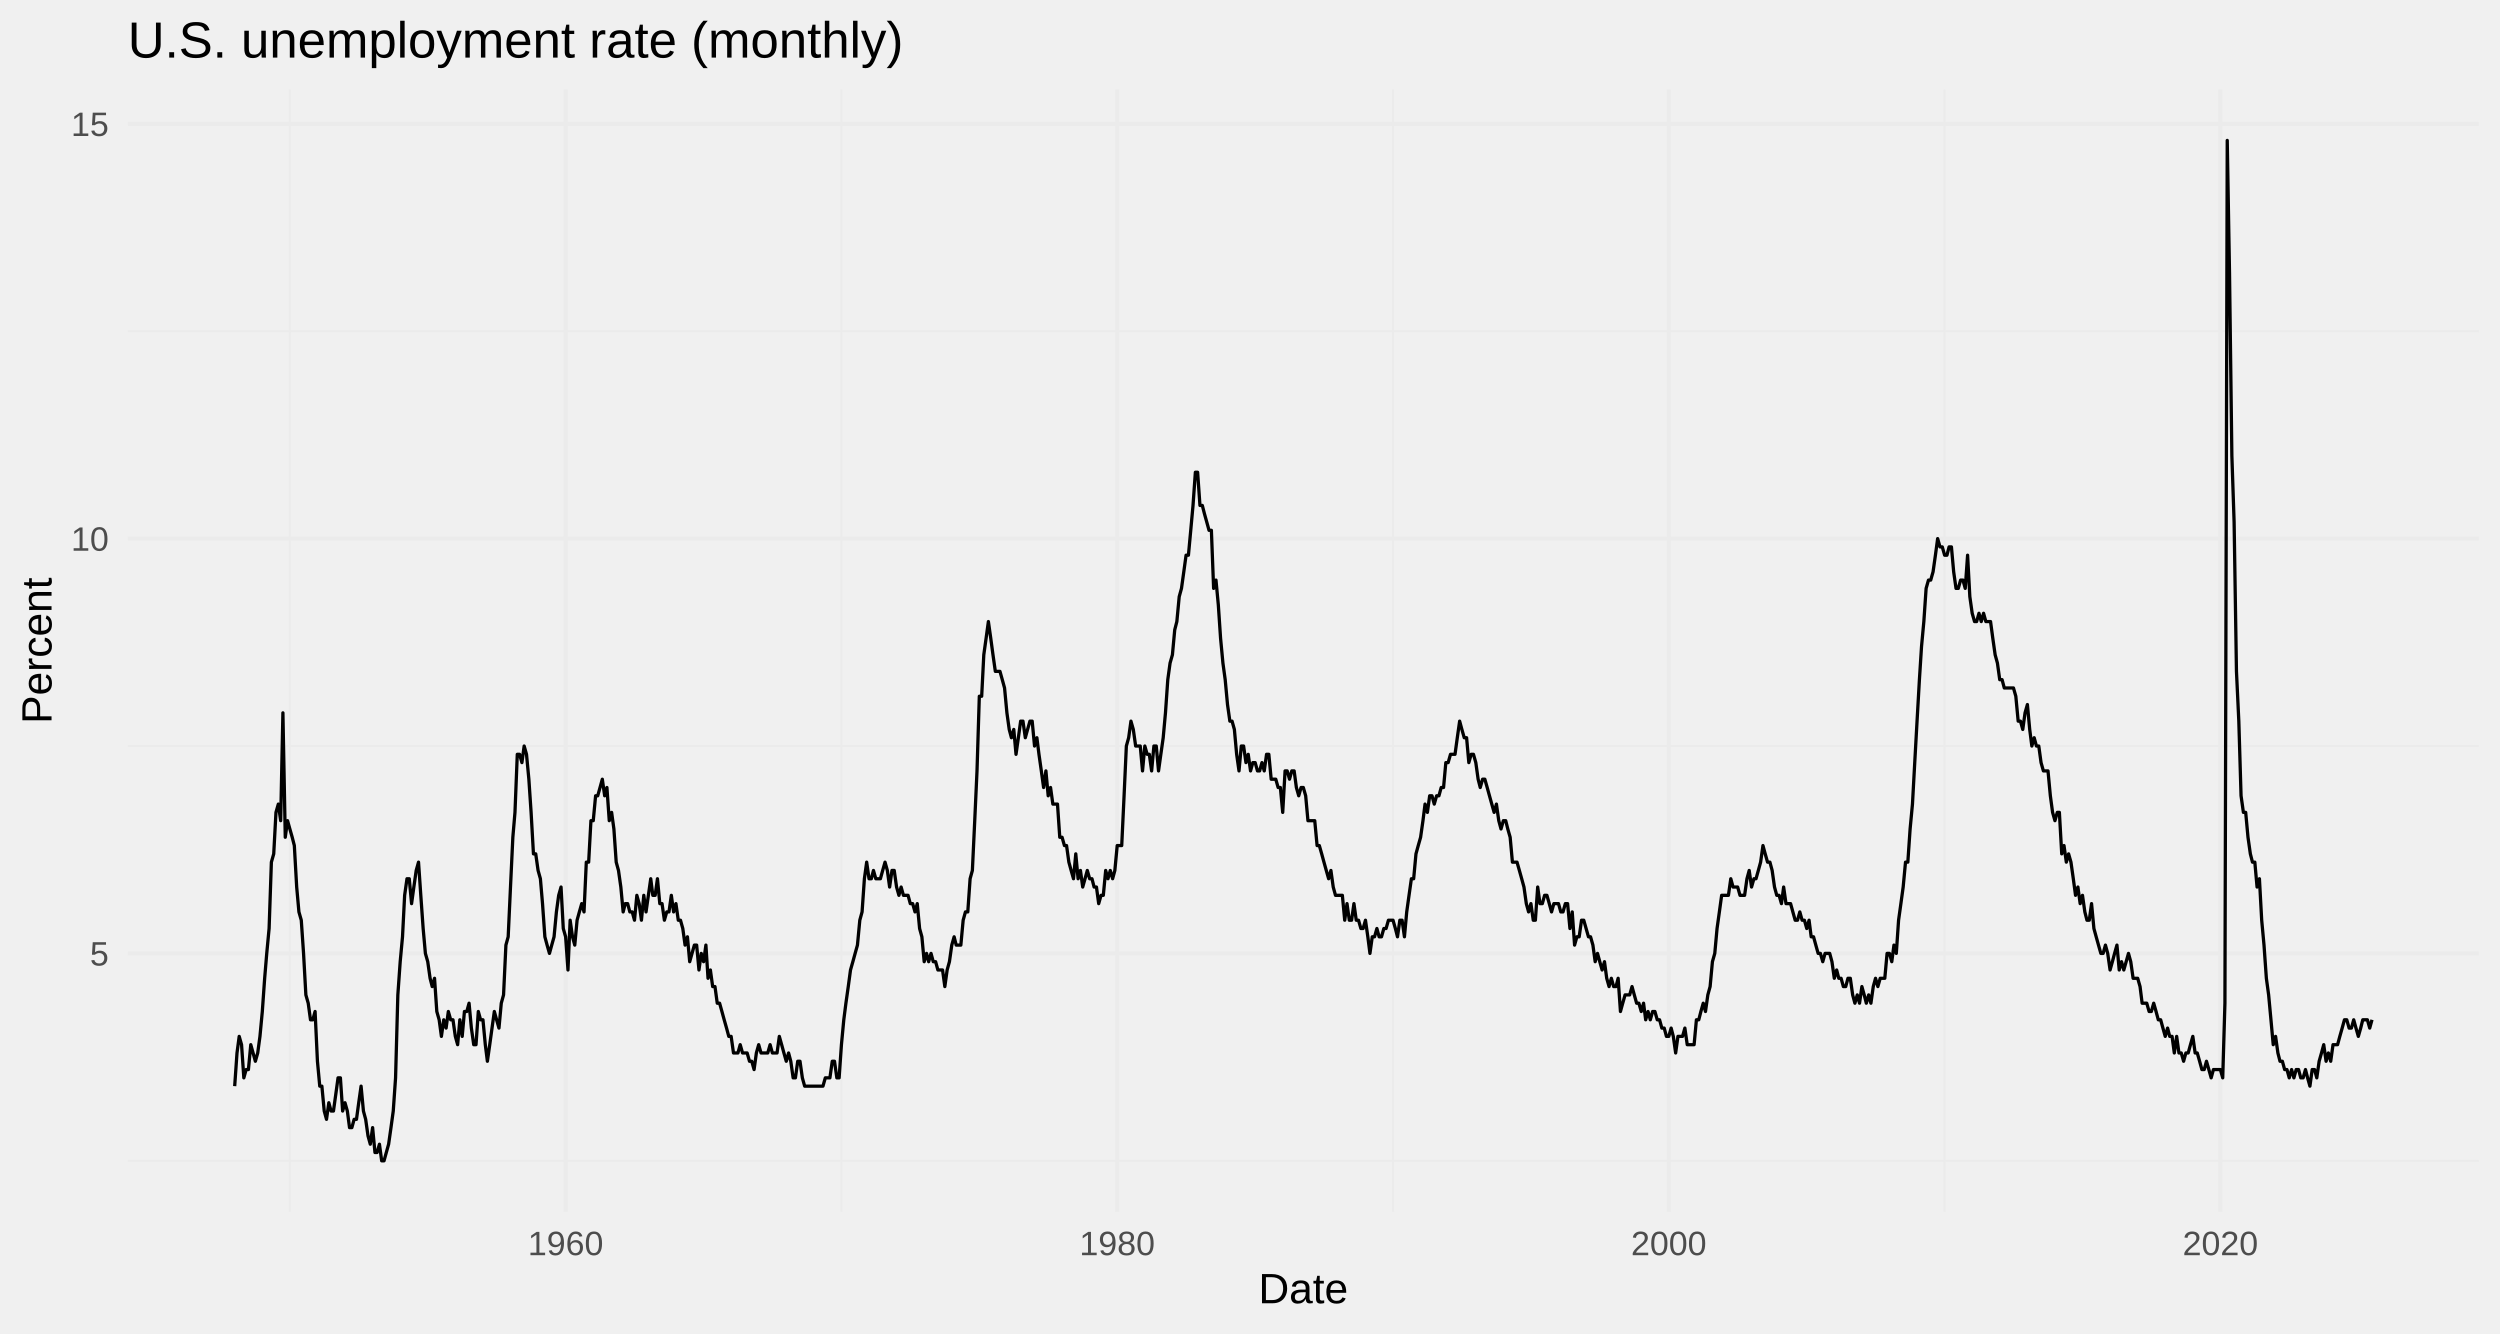
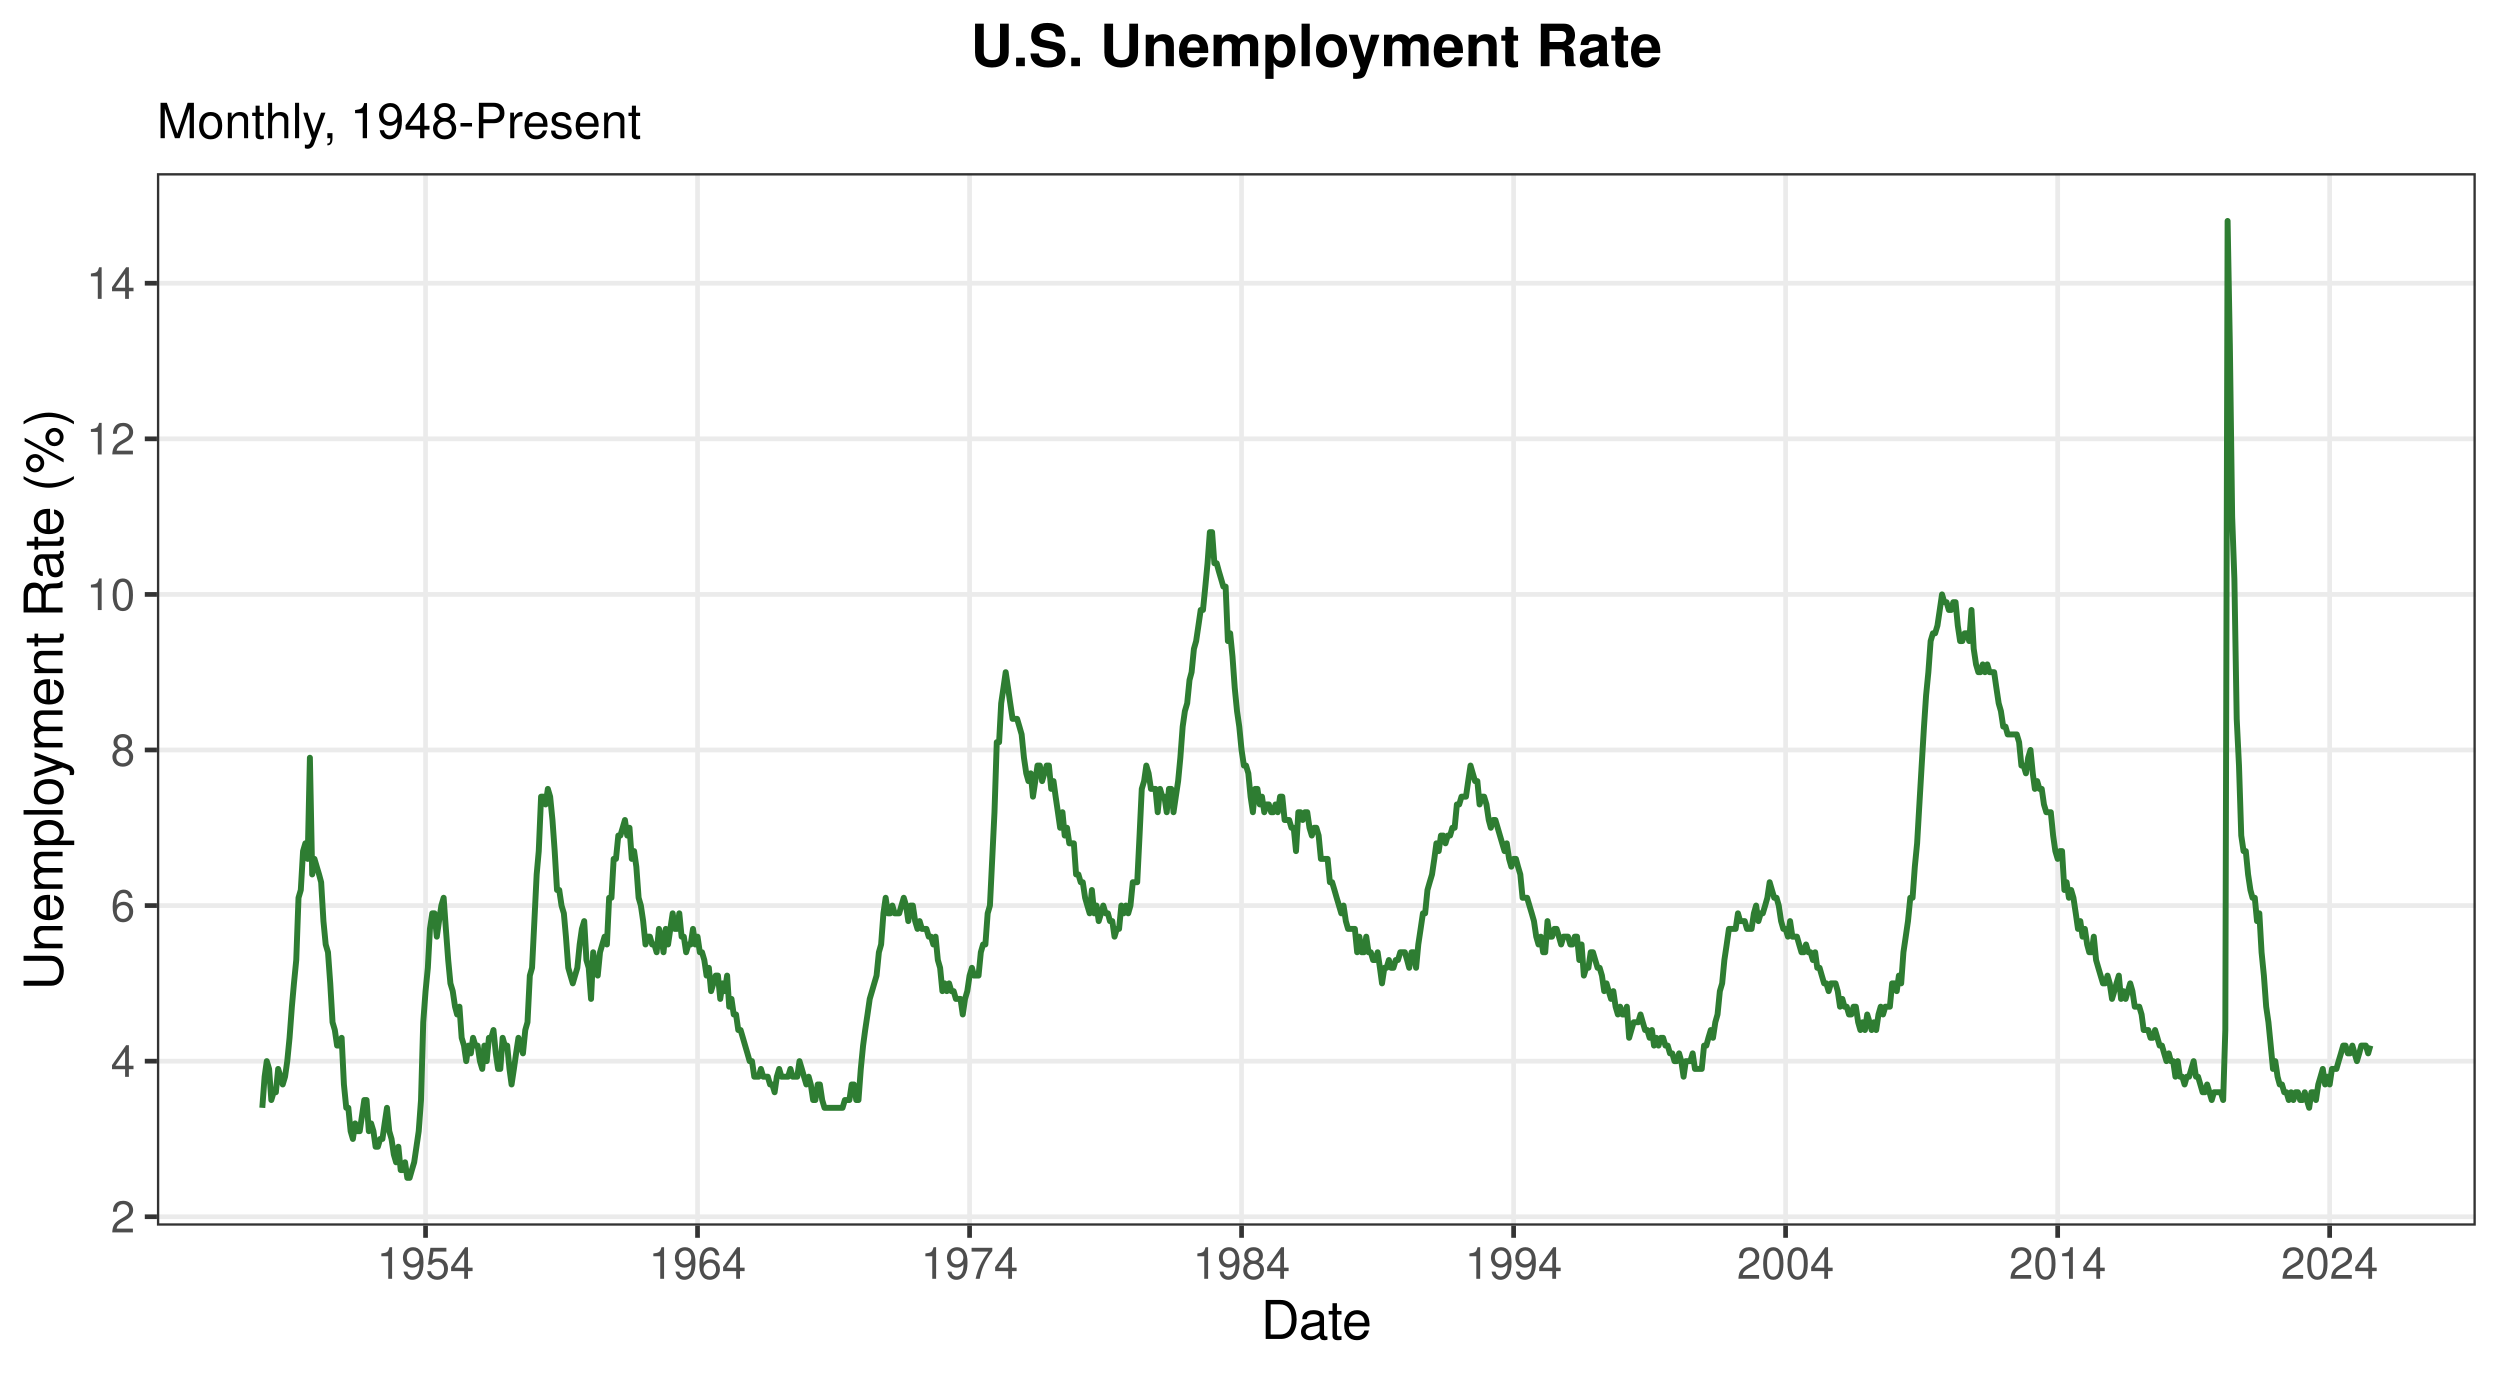
- <svg xmlns="http://www.w3.org/2000/svg" width="648.00pt" height="345.60pt" viewBox="0 0 648.00 345.60">
+ <svg xmlns="http://www.w3.org/2000/svg" width="720.00pt" height="396.00pt" viewBox="0 0 720.00 396.00">
  <g class="svglite">
    <defs>
      <style type="text/css">
    .svglite line, .svglite polyline, .svglite polygon, .svglite path, .svglite rect, .svglite circle {
      fill: none;
      stroke: #000000;
      stroke-linecap: round;
      stroke-linejoin: round;
      stroke-miterlimit: 10.00;
    }
    .svglite text {
      white-space: pre;
    }
    .svglite g.glyphgroup path {
      fill: inherit;
      stroke: none;
    }
  </style>
    </defs>
-     <rect width="100%" height="100%" style="stroke: none; fill: none;" />
+     <rect width="100%" height="100%" style="stroke: none; fill: #FFFFFF;" />
    <defs>
-       <clipPath id="cpMC4wMHw2NDguMDB8MC4wMHwzNDUuNjA=">
-         <rect x="0.00" y="0.00" width="648.00" height="345.60" />
+       <clipPath id="cpMC4wMHw3MjAuMDB8MC4wMHwzOTYuMDA=">
+         <rect x="0.00" y="0.00" width="720.00" height="396.00" />
      </clipPath>
    </defs>
-     <g clip-path="url(#cpMC4wMHw2NDguMDB8MC4wMHwzNDUuNjA=)">
- </g>
+     <g clip-path="url(#cpMC4wMHw3MjAuMDB8MC4wMHwzOTYuMDA=)">
+       <rect x="0.00" y="0" width="720.00" height="396.00" style="stroke-width: 1.36; stroke: #FFFFFF; fill: #FFFFFF;" />
+     </g>
    <defs>
-       <clipPath id="cpMzMuMTN8NjQyLjUyfDIzLjE4fDMxNC4xMA==">
-         <rect x="33.13" y="23.18" width="609.39" height="290.93" />
+       <clipPath id="cpNDUuMTl8NzEzLjAzfDQ5Ljg3fDM1My4wMA==">
+         <rect x="45.19" y="49.87" width="667.84" height="303.13" />
      </clipPath>
    </defs>
-     <g clip-path="url(#cpMzMuMTN8NjQyLjUyfDIzLjE4fDMxNC4xMA==)">
-       <polyline points="33.13,300.88 642.52,300.88 " style="stroke-width: 0.53; stroke: #EBEBEB; stroke-linecap: butt;" />
-       <polyline points="33.13,193.37 642.52,193.37 " style="stroke-width: 0.53; stroke: #EBEBEB; stroke-linecap: butt;" />
-       <polyline points="33.13,85.86 642.52,85.86 " style="stroke-width: 0.53; stroke: #EBEBEB; stroke-linecap: butt;" />
-       <polyline points="75.12,314.10 75.12,23.18 " style="stroke-width: 0.53; stroke: #EBEBEB; stroke-linecap: butt;" />
-       <polyline points="218.09,314.10 218.09,23.18 " style="stroke-width: 0.53; stroke: #EBEBEB; stroke-linecap: butt;" />
-       <polyline points="361.07,314.10 361.07,23.18 " style="stroke-width: 0.53; stroke: #EBEBEB; stroke-linecap: butt;" />
-       <polyline points="504.04,314.10 504.04,23.18 " style="stroke-width: 0.53; stroke: #EBEBEB; stroke-linecap: butt;" />
-       <polyline points="33.13,247.12 642.52,247.12 " style="stroke-width: 1.07; stroke: #EBEBEB; stroke-linecap: butt;" />
-       <polyline points="33.13,139.61 642.52,139.61 " style="stroke-width: 1.07; stroke: #EBEBEB; stroke-linecap: butt;" />
-       <polyline points="33.13,32.10 642.52,32.10 " style="stroke-width: 1.07; stroke: #EBEBEB; stroke-linecap: butt;" />
-       <polyline points="146.61,314.10 146.61,23.18 " style="stroke-width: 1.07; stroke: #EBEBEB; stroke-linecap: butt;" />
-       <polyline points="289.58,314.10 289.58,23.18 " style="stroke-width: 1.07; stroke: #EBEBEB; stroke-linecap: butt;" />
-       <polyline points="432.55,314.10 432.55,23.18 " style="stroke-width: 1.07; stroke: #EBEBEB; stroke-linecap: butt;" />
-       <polyline points="575.52,314.10 575.52,23.18 " style="stroke-width: 1.07; stroke: #EBEBEB; stroke-linecap: butt;" />
-       <polyline points="60.83,281.53 61.43,272.93 62.00,268.63 62.61,270.78 63.20,279.38 63.80,277.23 64.39,277.23 65.00,270.78 65.60,272.93 66.19,275.08 66.80,272.93 67.38,268.63 67.99,262.18 68.60,253.57 69.14,247.12 69.75,240.67 70.34,223.47 70.95,221.32 71.53,210.57 72.14,208.42 72.75,212.72 73.33,184.77 73.94,217.02 74.53,212.72 75.13,214.87 75.74,217.02 76.29,219.17 76.90,229.92 77.48,236.37 78.09,238.52 78.68,247.12 79.28,257.88 79.89,260.03 80.48,264.33 81.08,264.33 81.67,262.18 82.28,275.08 82.88,281.53 83.43,281.53 84.04,287.98 84.63,290.13 85.23,285.83 85.82,287.98 86.43,287.98 87.03,283.68 87.62,279.38 88.23,279.38 88.81,287.98 89.42,285.83 90.03,287.98 90.60,292.28 91.20,292.28 91.79,290.13 92.40,290.13 92.98,285.83 93.59,281.53 94.20,287.98 94.78,290.13 95.39,294.43 95.98,296.58 96.58,292.28 97.19,298.73 97.74,298.73 98.35,296.58 98.93,300.88 99.54,300.88 100.13,298.73 100.73,296.58 101.34,292.28 101.93,287.98 102.53,279.38 103.12,257.88 103.73,249.27 104.33,242.82 104.88,232.07 105.49,227.77 106.08,227.77 106.68,234.22 107.27,229.92 107.88,225.62 108.48,223.47 109.07,232.07 109.68,240.67 110.26,247.12 110.87,249.27 111.48,253.57 112.03,255.72 112.63,253.57 113.22,262.18 113.83,264.33 114.41,268.63 115.02,264.33 115.63,266.48 116.21,262.18 116.82,264.33 117.41,264.33 118.02,268.63 118.62,270.78 119.19,264.33 119.80,268.63 120.38,262.18 120.99,262.18 121.58,260.03 122.18,266.48 122.79,270.78 123.38,270.78 123.98,262.18 124.57,264.33 125.18,264.33 125.79,270.78 126.33,275.08 126.94,270.78 127.53,266.48 128.13,262.18 128.72,264.33 129.33,266.48 129.93,260.03 130.52,257.88 131.13,244.97 131.72,242.82 132.32,229.92 132.93,217.02 133.48,210.57 134.08,195.52 134.67,195.52 135.28,197.67 135.86,193.37 136.47,195.52 137.08,201.97 137.66,210.57 138.27,221.32 138.86,221.32 139.47,225.62 140.07,227.77 140.62,234.22 141.23,242.82 141.81,244.97 142.42,247.12 143.01,244.97 143.61,242.82 144.22,236.37 144.81,232.07 145.42,229.92 146.00,240.67 146.61,242.82 147.22,251.42 147.78,238.52 148.39,242.82 148.98,244.97 149.58,238.52 150.17,236.37 150.78,234.22 151.38,236.37 151.97,223.47 152.58,223.47 153.17,212.72 153.77,212.72 154.38,206.27 154.93,206.27 155.53,204.12 156.12,201.97 156.73,206.27 157.31,204.12 157.92,212.72 158.53,210.57 159.12,214.87 159.72,223.47 160.31,225.62 160.92,229.92 161.52,236.37 162.07,234.22 162.68,234.22 163.26,236.37 163.87,236.37 164.46,238.52 165.07,232.07 165.67,234.22 166.26,238.52 166.87,232.07 167.45,236.37 168.06,232.07 168.67,227.77 169.21,232.07 169.82,232.07 170.41,227.77 171.02,234.22 171.60,234.22 172.21,238.52 172.82,236.37 173.40,236.37 174.01,232.07 174.60,236.37 175.20,234.22 175.81,238.52 176.38,238.52 176.98,240.67 177.57,244.97 178.18,242.82 178.77,249.27 179.37,247.12 179.98,244.97 180.57,244.97 181.17,251.42 181.76,247.12 182.37,249.27 182.97,244.97 183.52,253.57 184.13,251.42 184.72,255.72 185.32,255.72 185.91,260.03 186.52,260.03 187.12,262.18 187.71,264.33 188.32,266.48 188.90,268.63 189.51,268.63 190.12,272.93 190.66,272.93 191.27,272.93 191.86,270.78 192.47,272.93 193.05,272.93 193.66,272.93 194.27,275.08 194.85,275.08 195.46,277.23 196.05,272.93 196.65,270.78 197.26,272.93 197.81,272.93 198.42,272.93 199.00,272.93 199.61,270.78 200.20,272.93 200.80,272.93 201.41,272.93 202.00,268.63 202.60,270.78 203.19,272.93 203.80,275.08 204.40,272.93 204.97,275.08 205.58,279.38 206.17,279.38 206.77,275.08 207.36,275.08 207.97,279.38 208.57,281.53 209.16,281.53 209.77,281.53 210.35,281.53 210.96,281.53 211.57,281.53 212.12,281.53 212.72,281.53 213.31,281.53 213.92,279.38 214.50,279.38 215.11,279.38 215.72,275.08 216.30,275.08 216.91,279.38 217.50,279.38 218.10,270.78 218.71,264.33 219.26,260.03 219.87,255.72 220.45,251.42 221.06,249.27 221.65,247.12 222.25,244.97 222.86,238.52 223.45,236.37 224.05,227.77 224.64,223.47 225.25,227.77 225.85,227.77 226.40,225.62 227.01,227.77 227.60,227.77 228.20,227.77 228.79,225.62 229.40,223.47 230.00,225.62 230.59,229.92 231.20,225.62 231.78,225.62 232.39,229.92 233.00,232.07 233.57,229.92 234.17,232.07 234.76,232.07 235.37,232.07 235.95,234.22 236.56,234.22 237.17,236.37 237.75,234.22 238.36,240.67 238.95,242.82 239.55,249.27 240.16,247.12 240.71,249.27 241.32,247.12 241.90,249.27 242.51,249.27 243.10,251.42 243.70,251.42 244.31,251.42 244.90,255.72 245.50,251.42 246.09,249.27 246.70,244.97 247.31,242.82 247.85,244.97 248.46,244.97 249.05,244.97 249.65,238.52 250.24,236.37 250.85,236.37 251.45,227.77 252.04,225.62 252.65,212.72 253.24,199.82 253.84,180.47 254.45,180.47 255.00,169.72 255.60,165.42 256.19,161.11 256.80,165.42 257.38,169.72 257.99,174.02 258.60,174.02 259.19,174.02 259.79,176.17 260.38,178.32 260.99,184.77 261.59,189.07 262.16,191.22 262.77,189.07 263.35,195.52 263.96,191.22 264.55,186.92 265.15,186.92 265.76,191.22 266.35,189.07 266.96,186.92 267.54,186.92 268.15,193.37 268.76,191.22 269.30,195.52 269.91,199.82 270.50,204.12 271.10,199.82 271.69,206.27 272.30,204.12 272.90,208.42 273.49,208.42 274.10,208.42 274.69,217.02 275.29,217.02 275.90,219.17 276.45,219.17 277.05,223.47 277.64,225.62 278.25,227.77 278.84,221.32 279.44,227.77 280.05,225.62 280.64,229.92 281.24,227.77 281.83,225.62 282.44,227.77 283.04,227.77 283.59,229.92 284.20,229.92 284.78,234.22 285.39,232.07 285.98,232.07 286.59,225.62 287.19,227.77 287.78,225.62 288.39,227.77 288.97,225.62 289.58,219.17 290.19,219.17 290.75,219.17 291.36,206.27 291.95,193.37 292.55,191.22 293.14,186.92 293.75,189.07 294.36,193.37 294.94,193.37 295.55,193.37 296.14,199.82 296.74,193.37 297.35,195.52 297.90,195.52 298.50,199.82 299.09,193.37 299.70,193.37 300.29,199.82 300.89,195.52 301.50,191.22 302.09,184.77 302.69,176.17 303.28,171.87 303.89,169.72 304.49,163.26 305.04,161.11 305.65,154.66 306.24,152.51 306.84,148.21 307.43,143.91 308.04,143.91 308.64,137.46 309.23,131.01 309.84,122.41 310.42,122.41 311.03,131.01 311.64,131.01 312.19,133.16 312.79,135.31 313.38,137.46 313.99,137.46 314.57,152.51 315.18,150.36 315.79,156.81 316.37,165.42 316.98,171.87 317.57,176.17 318.17,182.62 318.78,186.92 319.35,186.92 319.95,189.07 320.54,195.52 321.15,199.82 321.74,193.37 322.34,193.37 322.95,197.67 323.54,195.52 324.14,199.82 324.73,197.67 325.34,197.67 325.94,199.82 326.49,199.82 327.10,197.67 327.69,199.82 328.29,195.52 328.88,195.52 329.49,201.97 330.09,201.97 330.68,201.97 331.29,204.12 331.87,204.12 332.48,210.57 333.09,199.82 333.64,199.82 334.24,201.97 334.83,199.82 335.44,199.82 336.02,204.12 336.63,206.27 337.24,204.12 337.82,204.12 338.43,206.27 339.02,212.72 339.62,212.72 340.23,212.72 340.78,212.72 341.39,219.17 341.97,219.17 342.58,221.32 343.17,223.47 343.77,225.62 344.38,227.77 344.97,225.62 345.57,229.92 346.16,232.07 346.77,232.07 347.37,232.07 347.94,232.07 348.55,238.52 349.14,234.22 349.74,238.52 350.33,238.52 350.94,234.22 351.54,238.52 352.13,238.52 352.74,240.67 353.32,240.67 353.93,238.52 354.54,242.82 355.09,247.12 355.69,242.82 356.28,242.82 356.89,240.67 357.47,242.82 358.08,242.82 358.69,240.67 359.27,240.67 359.88,238.52 360.47,238.52 361.07,238.52 361.68,240.67 362.23,242.82 362.84,238.52 363.42,238.52 364.03,242.82 364.62,236.37 365.22,232.07 365.83,227.77 366.42,227.77 367.02,221.32 367.61,219.17 368.22,217.02 368.83,212.72 369.37,208.42 369.98,210.57 370.57,206.27 371.17,206.27 371.76,208.42 372.37,206.27 372.97,206.27 373.56,204.12 374.17,204.12 374.76,197.67 375.36,197.67 375.97,195.52 376.54,195.52 377.14,195.52 377.73,191.22 378.34,186.92 378.92,189.07 379.53,191.22 380.14,191.22 380.72,197.67 381.33,195.52 381.92,195.52 382.53,197.67 383.13,201.97 383.68,204.12 384.29,201.97 384.87,201.97 385.48,204.12 386.07,206.27 386.67,208.42 387.28,210.57 387.87,208.42 388.48,212.72 389.06,214.87 389.67,212.72 390.28,212.72 390.82,214.87 391.43,217.02 392.02,223.47 392.62,223.47 393.21,223.47 393.82,225.62 394.42,227.77 395.01,229.92 395.62,234.22 396.21,236.37 396.81,234.22 397.42,238.52 397.97,238.52 398.57,229.92 399.16,234.22 399.77,234.22 400.36,232.07 400.96,232.07 401.57,234.22 402.16,236.37 402.76,234.22 403.35,234.22 403.96,234.22 404.56,236.37 405.13,236.37 405.74,234.22 406.32,234.22 406.93,240.67 407.52,236.37 408.13,244.97 408.73,242.82 409.32,242.82 409.93,238.52 410.51,238.52 411.12,240.67 411.73,242.82 412.27,242.82 412.88,244.97 413.47,249.27 414.07,247.12 414.66,249.27 415.27,251.42 415.88,249.27 416.46,253.57 417.07,255.72 417.66,253.57 418.26,255.72 418.87,255.72 419.42,253.57 420.02,262.18 420.61,260.03 421.22,257.88 421.81,257.88 422.41,257.88 423.02,255.72 423.61,257.88 424.21,260.03 424.80,260.03 425.41,262.18 426.01,260.03 426.56,264.33 427.17,262.18 427.76,264.33 428.36,262.18 428.95,262.18 429.56,264.33 430.16,264.33 430.75,266.48 431.36,266.48 431.94,268.63 432.55,268.63 433.16,266.48 433.72,268.63 434.33,272.93 434.92,268.63 435.53,268.63 436.11,268.63 436.72,266.48 437.33,270.78 437.91,270.78 438.52,270.78 439.11,270.78 439.71,264.33 440.32,264.33 440.87,262.18 441.48,260.03 442.06,262.18 442.67,257.88 443.26,255.72 443.86,249.27 444.47,247.12 445.06,240.67 445.66,236.37 446.25,232.07 446.86,232.07 447.46,232.07 448.01,232.07 448.62,227.77 449.21,229.92 449.81,229.92 450.40,229.92 451.01,232.07 451.61,232.07 452.20,232.07 452.81,227.77 453.39,225.62 454.00,229.92 454.61,227.77 455.16,227.77 455.76,225.62 456.35,223.47 456.96,219.17 457.54,221.32 458.15,223.47 458.76,223.47 459.34,225.62 459.95,229.92 460.54,232.07 461.14,232.07 461.75,234.22 462.32,229.92 462.93,234.22 463.51,234.22 464.12,234.22 464.71,236.37 465.31,238.52 465.92,238.52 466.51,236.37 467.11,238.52 467.70,238.52 468.31,240.67 468.91,238.52 469.46,242.82 470.07,242.82 470.66,244.97 471.26,247.12 471.85,247.12 472.46,249.27 473.06,247.12 473.65,247.12 474.26,247.12 474.84,249.27 475.45,253.57 476.06,251.42 476.61,253.57 477.21,253.57 477.80,255.72 478.41,255.72 478.99,253.57 479.60,253.57 480.21,257.88 480.79,260.03 481.40,257.88 481.99,260.03 482.60,255.72 483.20,257.88 483.75,260.03 484.36,257.88 484.94,260.03 485.55,255.72 486.14,253.57 486.74,255.72 487.35,253.57 487.94,253.57 488.54,253.57 489.13,247.12 489.74,247.12 490.35,249.27 490.91,244.97 491.52,247.12 492.11,238.52 492.71,234.22 493.30,229.92 493.91,223.47 494.51,223.47 495.10,214.87 495.71,208.42 496.30,197.67 496.90,186.92 497.51,176.17 498.06,167.57 498.66,161.11 499.25,152.51 499.86,150.36 500.44,150.36 501.05,148.21 501.66,143.91 502.24,139.61 502.85,141.76 503.44,141.76 504.05,143.91 504.65,143.91 505.20,141.76 505.81,141.76 506.39,148.21 507.00,152.51 507.59,152.51 508.19,150.36 508.80,150.36 509.39,152.51 510.00,143.91 510.58,154.66 511.19,158.96 511.80,161.11 512.34,161.11 512.95,158.96 513.54,161.11 514.14,158.96 514.73,161.11 515.34,161.11 515.95,161.11 516.53,165.42 517.14,169.72 517.73,171.87 518.33,176.17 518.94,176.17 519.51,178.32 520.11,178.32 520.70,178.32 521.31,178.32 521.89,178.32 522.50,180.47 523.11,186.92 523.70,186.92 524.30,189.07 524.89,184.77 525.50,182.62 526.10,189.07 526.65,193.37 527.26,191.22 527.84,193.37 528.45,193.37 529.04,197.67 529.65,199.82 530.25,199.82 530.84,199.82 531.45,206.27 532.03,210.57 532.64,212.72 533.25,210.57 533.79,210.57 534.40,221.32 534.99,219.17 535.59,223.47 536.18,221.32 536.79,223.47 537.40,227.77 537.98,232.07 538.59,229.92 539.18,234.22 539.78,232.07 540.39,236.37 540.94,238.52 541.54,238.52 542.13,234.22 542.74,240.67 543.33,242.82 543.93,244.97 544.54,247.12 545.13,247.12 545.73,244.97 546.32,247.12 546.93,251.42 547.53,249.27 548.10,247.12 548.71,244.97 549.30,251.42 549.90,249.27 550.49,251.42 551.10,249.27 551.70,247.12 552.29,249.27 552.90,253.57 553.48,253.57 554.09,253.57 554.70,255.72 555.24,260.03 555.85,260.03 556.44,260.03 557.05,262.18 557.63,262.18 558.24,260.03 558.85,262.18 559.43,264.33 560.04,264.33 560.63,266.48 561.23,268.63 561.84,266.48 562.39,268.63 563.00,268.63 563.58,272.93 564.19,268.63 564.78,272.93 565.38,272.93 565.99,275.08 566.58,272.93 567.18,272.93 567.77,270.78 568.38,268.63 568.98,272.93 569.53,272.93 570.14,275.08 570.73,277.23 571.33,277.23 571.92,275.08 572.53,277.23 573.13,279.38 573.72,277.23 574.33,277.23 574.91,277.23 575.52,277.23 576.13,279.38 576.70,260.03 577.30,36.40 577.89,70.80 578.50,118.11 579.08,135.31 579.69,174.02 580.30,186.92 580.88,206.27 581.49,210.57 582.08,210.57 582.68,217.02 583.29,221.32 583.84,223.47 584.45,223.47 585.03,229.92 585.64,227.77 586.23,238.52 586.83,244.97 587.44,253.57 588.03,257.88 588.63,264.33 589.22,270.78 589.83,268.63 590.43,272.93 590.98,275.08 591.59,275.08 592.18,277.23 592.78,277.23 593.37,279.38 593.98,277.23 594.58,279.38 595.17,277.23 595.78,277.23 596.36,279.38 596.97,279.38 597.58,277.23 598.13,279.38 598.73,281.53 599.32,277.23 599.93,277.23 600.51,279.38 601.12,275.08 601.73,272.93 602.31,270.78 602.92,275.08 603.51,272.93 604.12,275.08 604.72,270.78 605.29,270.78 605.90,270.78 606.48,268.63 607.09,266.48 607.68,264.33 608.28,264.33 608.89,266.48 609.48,266.48 610.08,264.33 610.67,266.48 611.28,268.63 611.89,266.48 612.43,264.33 613.04,264.33 613.63,264.33 614.23,266.48 614.82,264.33 " style="stroke-width: 0.85; stroke-linecap: butt;" />
+     <g clip-path="url(#cpNDUuMTl8NzEzLjAzfDQ5Ljg3fDM1My4wMA==)">
+       <rect x="45.19" y="49.87" width="667.84" height="303.13" style="stroke-width: 1.36; stroke: none; fill: #FFFFFF;" />
+       <polyline points="45.19,350.42 713.03,350.42 " style="stroke-width: 1.36; stroke: #EBEBEB; stroke-linecap: butt;" />
+       <polyline points="45.19,305.61 713.03,305.61 " style="stroke-width: 1.36; stroke: #EBEBEB; stroke-linecap: butt;" />
+       <polyline points="45.19,260.80 713.03,260.80 " style="stroke-width: 1.36; stroke: #EBEBEB; stroke-linecap: butt;" />
+       <polyline points="45.19,215.99 713.03,215.99 " style="stroke-width: 1.36; stroke: #EBEBEB; stroke-linecap: butt;" />
+       <polyline points="45.19,171.19 713.03,171.19 " style="stroke-width: 1.36; stroke: #EBEBEB; stroke-linecap: butt;" />
+       <polyline points="45.19,126.38 713.03,126.38 " style="stroke-width: 1.36; stroke: #EBEBEB; stroke-linecap: butt;" />
+       <polyline points="45.19,81.57 713.03,81.57 " style="stroke-width: 1.36; stroke: #EBEBEB; stroke-linecap: butt;" />
+       <polyline points="122.56,353.00 122.56,49.87 " style="stroke-width: 1.36; stroke: #EBEBEB; stroke-linecap: butt;" />
+       <polyline points="200.89,353.00 200.89,49.87 " style="stroke-width: 1.36; stroke: #EBEBEB; stroke-linecap: butt;" />
+       <polyline points="279.24,353.00 279.24,49.87 " style="stroke-width: 1.36; stroke: #EBEBEB; stroke-linecap: butt;" />
+       <polyline points="357.57,353.00 357.57,49.87 " style="stroke-width: 1.36; stroke: #EBEBEB; stroke-linecap: butt;" />
+       <polyline points="435.92,353.00 435.92,49.87 " style="stroke-width: 1.36; stroke: #EBEBEB; stroke-linecap: butt;" />
+       <polyline points="514.25,353.00 514.25,49.87 " style="stroke-width: 1.36; stroke: #EBEBEB; stroke-linecap: butt;" />
+       <polyline points="592.61,353.00 592.61,49.87 " style="stroke-width: 1.36; stroke: #EBEBEB; stroke-linecap: butt;" />
+       <polyline points="670.94,353.00 670.94,49.87 " style="stroke-width: 1.36; stroke: #EBEBEB; stroke-linecap: butt;" />
+       <polyline points="75.54,319.05 76.21,310.09 76.83,305.61 77.50,307.85 78.14,316.81 78.80,314.57 79.45,314.57 80.11,307.85 80.78,310.09 81.42,312.33 82.09,310.09 82.73,305.61 83.39,298.89 84.06,289.93 84.66,283.21 85.32,276.49 85.97,258.56 86.63,256.32 87.28,245.12 87.94,242.88 88.61,247.36 89.25,218.23 89.91,251.84 90.56,247.36 91.22,249.60 91.89,251.84 92.49,254.08 93.15,265.28 93.80,272.01 94.46,274.25 95.11,283.21 95.77,294.41 96.43,296.65 97.08,301.13 97.74,301.13 98.39,298.89 99.05,312.33 99.72,319.05 100.32,319.05 100.98,325.78 101.63,328.02 102.29,323.54 102.93,325.78 103.60,325.78 104.26,321.29 104.91,316.81 105.57,316.81 106.22,325.78 106.88,323.54 107.55,325.78 108.17,330.26 108.83,330.26 109.48,328.02 110.14,328.02 110.78,323.54 111.45,319.05 112.11,325.78 112.76,328.02 113.42,332.50 114.07,334.74 114.73,330.26 115.40,336.98 116.00,336.98 116.66,334.74 117.30,339.22 117.97,339.22 118.61,336.98 119.28,334.74 119.94,330.26 120.59,325.78 121.25,316.81 121.89,294.41 122.56,285.45 123.22,278.73 123.82,267.52 124.49,263.04 125.13,263.04 125.80,269.76 126.44,265.28 127.11,260.80 127.77,258.56 128.41,267.52 129.08,276.49 129.72,283.21 130.39,285.45 131.05,289.93 131.65,292.17 132.32,289.93 132.96,298.89 133.63,301.13 134.27,305.61 134.94,301.13 135.60,303.37 136.24,298.89 136.91,301.13 137.55,301.13 138.22,305.61 138.88,307.85 139.50,301.13 140.17,305.61 140.81,298.89 141.48,298.89 142.12,296.65 142.79,303.37 143.45,307.85 144.09,307.85 144.76,298.89 145.40,301.13 146.07,301.13 146.73,307.85 147.33,312.33 148.00,307.85 148.64,303.37 149.31,298.89 149.95,301.13 150.61,303.37 151.28,296.65 151.92,294.41 152.59,280.97 153.23,278.73 153.90,265.28 154.56,251.84 155.16,245.12 155.83,229.44 156.47,229.44 157.13,231.68 157.78,227.20 158.44,229.44 159.11,236.16 159.75,245.12 160.42,256.32 161.06,256.32 161.72,260.80 162.39,263.04 162.99,269.76 163.66,278.73 164.30,280.97 164.96,283.21 165.61,280.97 166.27,278.73 166.94,272.01 167.58,267.52 168.25,265.28 168.89,276.49 169.55,278.73 170.22,287.69 170.84,274.25 171.51,278.73 172.15,280.97 172.81,274.25 173.46,272.01 174.12,269.76 174.79,272.01 175.43,258.56 176.10,258.56 176.74,247.36 177.40,247.36 178.07,240.64 178.67,240.64 179.33,238.40 179.98,236.16 180.64,240.64 181.29,238.40 181.95,247.36 182.62,245.12 183.26,249.60 183.92,258.56 184.57,260.80 185.23,265.28 185.90,272.01 186.50,269.76 187.16,269.76 187.81,272.01 188.47,272.01 189.11,274.25 189.78,267.52 190.44,269.76 191.09,274.25 191.75,267.52 192.40,272.01 193.06,267.52 193.73,263.04 194.33,267.52 194.99,267.52 195.64,263.04 196.30,269.76 196.94,269.76 197.61,274.25 198.27,272.01 198.92,272.01 199.58,267.52 200.23,272.01 200.89,269.76 201.55,274.25 202.18,274.25 202.84,276.49 203.49,280.97 204.15,278.73 204.79,285.45 205.46,283.21 206.12,280.97 206.77,280.97 207.43,287.69 208.08,283.21 208.74,285.45 209.41,280.97 210.01,289.93 210.67,287.69 211.31,292.17 211.98,292.17 212.62,296.65 213.29,296.65 213.95,298.89 214.60,301.13 215.26,303.37 215.90,305.61 216.57,305.61 217.23,310.09 217.83,310.09 218.50,310.09 219.14,307.85 219.81,310.09 220.45,310.09 221.12,310.09 221.78,312.33 222.42,312.33 223.09,314.57 223.73,310.09 224.40,307.85 225.06,310.09 225.66,310.09 226.33,310.09 226.97,310.09 227.64,307.85 228.28,310.09 228.94,310.09 229.61,310.09 230.25,305.61 230.92,307.85 231.56,310.09 232.23,312.33 232.89,310.09 233.51,312.33 234.18,316.81 234.82,316.81 235.49,312.33 236.13,312.33 236.79,316.81 237.46,319.05 238.10,319.05 238.77,319.05 239.41,319.05 240.08,319.05 240.74,319.05 241.34,319.05 242.01,319.05 242.65,319.05 243.32,316.81 243.96,316.81 244.62,316.81 245.29,312.33 245.93,312.33 246.60,316.81 247.24,316.81 247.91,307.85 248.57,301.13 249.17,296.65 249.84,292.17 250.48,287.69 251.14,285.45 251.79,283.21 252.45,280.97 253.12,274.25 253.76,272.01 254.43,263.04 255.07,258.56 255.73,263.04 256.40,263.04 257.00,260.80 257.66,263.04 258.31,263.04 258.97,263.04 259.62,260.80 260.28,258.56 260.95,260.80 261.59,265.28 262.25,260.80 262.90,260.80 263.56,265.28 264.23,267.52 264.85,265.28 265.51,267.52 266.16,267.52 266.82,267.52 267.47,269.76 268.13,269.76 268.80,272.01 269.44,269.76 270.10,276.49 270.75,278.73 271.41,285.45 272.08,283.21 272.68,285.45 273.34,283.21 273.99,285.45 274.65,285.45 275.30,287.69 275.96,287.69 276.63,287.69 277.27,292.17 277.93,287.69 278.58,285.45 279.24,280.97 279.91,278.73 280.51,280.97 281.17,280.97 281.82,280.97 282.48,274.25 283.12,272.01 283.79,272.01 284.45,263.04 285.10,260.80 285.76,247.36 286.41,233.92 287.07,213.75 287.74,213.75 288.34,202.55 289.00,198.07 289.64,193.59 290.31,198.07 290.95,202.55 291.62,207.03 292.28,207.03 292.93,207.03 293.59,209.27 294.23,211.51 294.90,218.23 295.56,222.72 296.19,224.96 296.85,222.72 297.49,229.44 298.16,224.96 298.80,220.48 299.47,220.48 300.13,224.96 300.78,222.72 301.44,220.48 302.08,220.48 302.75,227.20 303.41,224.96 304.02,229.44 304.68,233.92 305.32,238.40 305.99,233.92 306.63,240.64 307.30,238.40 307.96,242.88 308.61,242.88 309.27,242.88 309.91,251.84 310.58,251.84 311.24,254.08 311.84,254.08 312.51,258.56 313.15,260.80 313.82,263.04 314.46,256.32 315.13,263.04 315.79,260.80 316.43,265.28 317.10,263.04 317.74,260.80 318.41,263.04 319.07,263.04 319.67,265.28 320.34,265.28 320.98,269.76 321.65,267.52 322.29,267.52 322.95,260.80 323.62,263.04 324.26,260.80 324.93,263.04 325.57,260.80 326.24,254.08 326.90,254.08 327.52,254.08 328.19,240.64 328.83,227.20 329.50,224.96 330.14,220.48 330.80,222.72 331.47,227.20 332.11,227.20 332.78,227.20 333.42,233.92 334.09,227.20 334.75,229.44 335.35,229.44 336.02,233.92 336.66,227.20 337.32,227.20 337.97,233.92 338.63,229.44 339.30,224.96 339.94,218.23 340.61,209.27 341.25,204.79 341.91,202.55 342.58,195.83 343.18,193.59 343.85,186.87 344.49,184.63 345.15,180.15 345.80,175.67 346.46,175.67 347.13,168.94 347.77,162.22 348.44,153.26 349.08,153.26 349.74,162.22 350.41,162.22 351.01,164.46 351.67,166.70 352.32,168.94 352.98,168.94 353.63,184.63 354.29,182.39 354.96,189.11 355.60,198.07 356.26,204.79 356.91,209.27 357.57,215.99 358.24,220.48 358.86,220.48 359.52,222.72 360.17,229.44 360.83,233.92 361.48,227.20 362.14,227.20 362.81,231.68 363.45,229.44 364.11,233.92 364.76,231.68 365.42,231.68 366.09,233.92 366.69,233.92 367.35,231.68 368.00,233.92 368.66,229.44 369.30,229.44 369.97,236.16 370.63,236.16 371.28,236.16 371.94,238.40 372.59,238.40 373.25,245.12 373.92,233.92 374.52,233.92 375.18,236.16 375.83,233.92 376.49,233.92 377.13,238.40 377.80,240.64 378.46,238.40 379.11,238.40 379.77,240.64 380.42,247.36 381.08,247.36 381.75,247.36 382.35,247.36 383.01,254.08 383.65,254.08 384.32,256.32 384.96,258.56 385.63,260.80 386.29,263.04 386.94,260.80 387.60,265.28 388.24,267.52 388.91,267.52 389.57,267.52 390.20,267.52 390.86,274.25 391.50,269.76 392.17,274.25 392.81,274.25 393.48,269.76 394.14,274.25 394.79,274.25 395.45,276.49 396.09,276.49 396.76,274.25 397.42,278.73 398.02,283.21 398.69,278.73 399.33,278.73 400.00,276.49 400.64,278.73 401.31,278.73 401.97,276.49 402.61,276.49 403.28,274.25 403.92,274.25 404.59,274.25 405.25,276.49 405.85,278.73 406.52,274.25 407.16,274.25 407.83,278.73 408.47,272.01 409.14,267.52 409.80,263.04 410.44,263.04 411.11,256.32 411.75,254.08 412.42,251.84 413.08,247.36 413.68,242.88 414.35,245.12 414.99,240.64 415.66,240.64 416.30,242.88 416.96,240.64 417.63,240.64 418.27,238.40 418.94,238.40 419.58,231.68 420.25,231.68 420.91,229.44 421.53,229.44 422.20,229.44 422.84,224.96 423.51,220.48 424.15,222.72 424.81,224.96 425.48,224.96 426.12,231.68 426.79,229.44 427.43,229.44 428.10,231.68 428.76,236.16 429.36,238.40 430.03,236.16 430.67,236.16 431.33,238.40 431.98,240.64 432.64,242.88 433.31,245.12 433.95,242.88 434.62,247.36 435.26,249.60 435.92,247.36 436.59,247.36 437.19,249.60 437.85,251.84 438.50,258.56 439.16,258.56 439.81,258.56 440.47,260.80 441.14,263.04 441.78,265.28 442.44,269.76 443.09,272.01 443.75,269.76 444.42,274.25 445.02,274.25 445.68,265.28 446.33,269.76 446.99,269.76 447.64,267.52 448.30,267.52 448.97,269.76 449.61,272.01 450.27,269.76 450.92,269.76 451.58,269.76 452.25,272.01 452.87,272.01 453.53,269.76 454.18,269.76 454.84,276.49 455.49,272.01 456.15,280.97 456.82,278.73 457.46,278.73 458.12,274.25 458.77,274.25 459.43,276.49 460.10,278.73 460.70,278.73 461.36,280.97 462.01,285.45 462.67,283.21 463.31,285.45 463.98,287.69 464.64,285.45 465.29,289.93 465.95,292.17 466.60,289.93 467.26,292.17 467.93,292.17 468.53,289.93 469.19,298.89 469.83,296.65 470.50,294.41 471.14,294.41 471.81,294.41 472.47,292.17 473.12,294.41 473.78,296.65 474.42,296.65 475.09,298.89 475.75,296.65 476.36,301.13 477.02,298.89 477.66,301.13 478.33,298.89 478.97,298.89 479.64,301.13 480.30,301.13 480.95,303.37 481.61,303.37 482.25,305.61 482.92,305.61 483.58,303.37 484.21,305.61 484.87,310.09 485.51,305.61 486.18,305.61 486.82,305.61 487.49,303.37 488.15,307.85 488.80,307.85 489.46,307.85 490.10,307.85 490.77,301.13 491.43,301.13 492.03,298.89 492.70,296.65 493.34,298.89 494.01,294.41 494.65,292.17 495.32,285.45 495.98,283.21 496.62,276.49 497.29,272.01 497.93,267.52 498.60,267.52 499.26,267.52 499.86,267.52 500.53,263.04 501.17,265.28 501.84,265.28 502.48,265.28 503.14,267.52 503.81,267.52 504.45,267.52 505.12,263.04 505.76,260.80 506.43,265.28 507.09,263.04 507.69,263.04 508.36,260.80 509.00,258.56 509.66,254.08 510.31,256.32 510.97,258.56 511.64,258.56 512.28,260.80 512.95,265.28 513.59,267.52 514.25,267.52 514.92,269.76 515.54,265.28 516.21,269.76 516.85,269.76 517.52,269.76 518.16,272.01 518.82,274.25 519.49,274.25 520.13,272.01 520.80,274.25 521.44,274.25 522.11,276.49 522.77,274.25 523.37,278.73 524.04,278.73 524.68,280.97 525.34,283.21 525.99,283.21 526.65,285.45 527.32,283.21 527.96,283.21 528.63,283.21 529.27,285.45 529.93,289.93 530.60,287.69 531.20,289.93 531.86,289.93 532.51,292.17 533.17,292.17 533.82,289.93 534.48,289.93 535.15,294.41 535.79,296.65 536.45,294.41 537.10,296.65 537.76,292.17 538.43,294.41 539.03,296.65 539.69,294.41 540.34,296.65 541.00,292.17 541.64,289.93 542.31,292.17 542.97,289.93 543.62,289.93 544.28,289.93 544.93,283.21 545.59,283.21 546.26,285.45 546.88,280.97 547.54,283.21 548.19,274.25 548.85,269.76 549.50,265.28 550.16,258.56 550.82,258.56 551.47,249.60 552.13,242.88 552.78,231.68 553.44,220.48 554.11,209.27 554.71,200.31 555.37,193.59 556.02,184.63 556.68,182.39 557.32,182.39 557.99,180.15 558.65,175.67 559.30,171.19 559.96,173.43 560.61,173.43 561.27,175.67 561.94,175.67 562.54,173.43 563.20,173.43 563.84,180.15 564.51,184.63 565.15,184.63 565.82,182.39 566.48,182.39 567.13,184.63 567.79,175.67 568.43,186.87 569.10,191.35 569.76,193.59 570.36,193.59 571.03,191.35 571.67,193.59 572.34,191.35 572.98,193.59 573.65,193.59 574.31,193.59 574.95,198.07 575.62,202.55 576.26,204.79 576.93,209.27 577.59,209.27 578.21,211.51 578.88,211.51 579.52,211.51 580.19,211.51 580.83,211.51 581.50,213.75 582.16,220.48 582.80,220.48 583.47,222.72 584.11,218.23 584.78,215.99 585.44,222.72 586.04,227.20 586.71,224.96 587.35,227.20 588.02,227.20 588.66,231.68 589.33,233.92 589.99,233.92 590.63,233.92 591.30,240.64 591.94,245.12 592.61,247.36 593.27,245.12 593.87,245.12 594.54,256.32 595.18,254.08 595.85,258.56 596.49,256.32 597.15,258.56 597.82,263.04 598.46,267.52 599.13,265.28 599.77,269.76 600.44,267.52 601.10,272.01 601.70,274.25 602.37,274.25 603.01,269.76 603.67,276.49 604.32,278.73 604.98,280.97 605.65,283.21 606.29,283.21 606.96,280.97 607.60,283.21 608.26,287.69 608.93,285.45 609.55,283.21 610.22,280.97 610.86,287.69 611.52,285.45 612.17,287.69 612.83,285.45 613.50,283.21 614.14,285.45 614.81,289.93 615.45,289.93 616.11,289.93 616.78,292.17 617.38,296.65 618.05,296.65 618.69,296.65 619.35,298.89 620.00,298.89 620.66,296.65 621.33,298.89 621.97,301.13 622.64,301.13 623.28,303.37 623.94,305.61 624.61,303.37 625.21,305.61 625.87,305.61 626.52,310.09 627.18,305.61 627.83,310.09 628.49,310.09 629.16,312.33 629.80,310.09 630.46,310.09 631.11,307.85 631.77,305.61 632.44,310.09 633.04,310.09 633.70,312.33 634.35,314.57 635.01,314.57 635.65,312.33 636.32,314.57 636.98,316.81 637.63,314.57 638.29,314.57 638.94,314.57 639.60,314.57 640.27,316.81 640.89,296.65 641.55,63.64 642.20,99.49 642.86,148.78 643.50,166.70 644.17,207.03 644.83,220.48 645.48,240.64 646.14,245.12 646.79,245.12 647.45,251.84 648.12,256.32 648.72,258.56 649.38,258.56 650.02,265.28 650.69,263.04 651.33,274.25 652.00,280.97 652.66,289.93 653.31,294.41 653.97,301.13 654.62,307.85 655.28,305.61 655.94,310.09 656.55,312.33 657.21,312.33 657.85,314.57 658.52,314.57 659.16,316.81 659.83,314.57 660.49,316.81 661.14,314.57 661.80,314.57 662.44,316.81 663.11,316.81 663.77,314.57 664.37,316.81 665.04,319.05 665.68,314.57 666.35,314.57 666.99,316.81 667.66,312.33 668.32,310.09 668.96,307.85 669.63,312.33 670.27,310.09 670.94,312.33 671.60,307.85 672.22,307.85 672.89,307.85 673.53,305.61 674.20,303.37 674.84,301.13 675.51,301.13 676.17,303.37 676.81,303.37 677.48,301.13 678.12,303.37 678.79,305.61 679.45,303.37 680.05,301.13 680.72,301.13 681.36,301.13 682.03,303.37 682.67,301.13 " style="stroke-width: 1.71; stroke: #2E7D32; stroke-linecap: butt;" />
+       <rect x="45.19" y="49.87" width="667.84" height="303.13" style="stroke-width: 1.36; stroke: #333333;" />
    </g>
-     <g clip-path="url(#cpMC4wMHw2NDguMDB8MC4wMHwzNDUuNjA=)">
-       <text x="28.20" y="250.27" text-anchor="end" style="font-size: 8.80px;fill: #4D4D4D; font-family: &quot;Arial&quot;;" textLength="4.89px" lengthAdjust="spacingAndGlyphs">5</text>
-       <text x="28.20" y="142.76" text-anchor="end" style="font-size: 8.80px;fill: #4D4D4D; font-family: &quot;Arial&quot;;" textLength="9.78px" lengthAdjust="spacingAndGlyphs">10</text>
-       <text x="28.20" y="35.25" text-anchor="end" style="font-size: 8.80px;fill: #4D4D4D; font-family: &quot;Arial&quot;;" textLength="9.78px" lengthAdjust="spacingAndGlyphs">15</text>
-       <text x="146.61" y="325.34" text-anchor="middle" style="font-size: 8.80px;fill: #4D4D4D; font-family: &quot;Arial&quot;;" textLength="19.56px" lengthAdjust="spacingAndGlyphs">1960</text>
-       <text x="289.58" y="325.34" text-anchor="middle" style="font-size: 8.80px;fill: #4D4D4D; font-family: &quot;Arial&quot;;" textLength="19.56px" lengthAdjust="spacingAndGlyphs">1980</text>
-       <text x="432.55" y="325.34" text-anchor="middle" style="font-size: 8.80px;fill: #4D4D4D; font-family: &quot;Arial&quot;;" textLength="19.56px" lengthAdjust="spacingAndGlyphs">2000</text>
-       <text x="575.52" y="325.34" text-anchor="middle" style="font-size: 8.80px;fill: #4D4D4D; font-family: &quot;Arial&quot;;" textLength="19.56px" lengthAdjust="spacingAndGlyphs">2020</text>
-       <text x="337.82" y="337.80" text-anchor="middle" style="font-size: 11.00px; font-family: &quot;Arial&quot;;" textLength="23.25px" lengthAdjust="spacingAndGlyphs">Date</text>
-       <text transform="translate(13.36,168.64) rotate(-90)" text-anchor="middle" style="font-size: 11.00px; font-family: &quot;Arial&quot;;" textLength="37.94px" lengthAdjust="spacingAndGlyphs">Percent</text>
-       <text x="33.13" y="14.93" style="font-size: 13.20px; font-family: &quot;Arial&quot;;" textLength="200.70px" lengthAdjust="spacingAndGlyphs">U.S. unemployment rate (monthly)</text>
+     <g clip-path="url(#cpMC4wMHw3MjAuMDB8MC4wMHwzOTYuMDA=)">
+       <text x="38.91" y="354.94" text-anchor="end" style="font-size: 12.60px;fill: #4D4D4D; font-family: &quot;Helvetica&quot;;" textLength="7.00px" lengthAdjust="spacingAndGlyphs">2</text>
+       <text x="38.91" y="310.13" text-anchor="end" style="font-size: 12.60px;fill: #4D4D4D; font-family: &quot;Helvetica&quot;;" textLength="7.00px" lengthAdjust="spacingAndGlyphs">4</text>
+       <text x="38.91" y="265.32" text-anchor="end" style="font-size: 12.60px;fill: #4D4D4D; font-family: &quot;Helvetica&quot;;" textLength="7.00px" lengthAdjust="spacingAndGlyphs">6</text>
+       <text x="38.91" y="220.51" text-anchor="end" style="font-size: 12.60px;fill: #4D4D4D; font-family: &quot;Helvetica&quot;;" textLength="7.00px" lengthAdjust="spacingAndGlyphs">8</text>
+       <text x="38.91" y="175.70" text-anchor="end" style="font-size: 12.60px;fill: #4D4D4D; font-family: &quot;Helvetica&quot;;" textLength="14.00px" lengthAdjust="spacingAndGlyphs">10</text>
+       <text x="38.91" y="130.89" text-anchor="end" style="font-size: 12.60px;fill: #4D4D4D; font-family: &quot;Helvetica&quot;;" textLength="14.00px" lengthAdjust="spacingAndGlyphs">12</text>
+       <text x="38.91" y="86.08" text-anchor="end" style="font-size: 12.60px;fill: #4D4D4D; font-family: &quot;Helvetica&quot;;" textLength="14.00px" lengthAdjust="spacingAndGlyphs">14</text>
+       <polyline points="41.70,350.42 45.19,350.42 " style="stroke-width: 1.36; stroke: #333333; stroke-linecap: butt;" />
+       <polyline points="41.70,305.61 45.19,305.61 " style="stroke-width: 1.36; stroke: #333333; stroke-linecap: butt;" />
+       <polyline points="41.70,260.80 45.19,260.80 " style="stroke-width: 1.36; stroke: #333333; stroke-linecap: butt;" />
+       <polyline points="41.70,215.99 45.19,215.99 " style="stroke-width: 1.36; stroke: #333333; stroke-linecap: butt;" />
+       <polyline points="41.70,171.19 45.19,171.19 " style="stroke-width: 1.36; stroke: #333333; stroke-linecap: butt;" />
+       <polyline points="41.70,126.38 45.19,126.38 " style="stroke-width: 1.36; stroke: #333333; stroke-linecap: butt;" />
+       <polyline points="41.70,81.57 45.19,81.57 " style="stroke-width: 1.36; stroke: #333333; stroke-linecap: butt;" />
+       <polyline points="122.56,356.48 122.56,353.00 " style="stroke-width: 1.36; stroke: #333333; stroke-linecap: butt;" />
+       <polyline points="200.89,356.48 200.89,353.00 " style="stroke-width: 1.36; stroke: #333333; stroke-linecap: butt;" />
+       <polyline points="279.24,356.48 279.24,353.00 " style="stroke-width: 1.36; stroke: #333333; stroke-linecap: butt;" />
+       <polyline points="357.57,356.48 357.57,353.00 " style="stroke-width: 1.36; stroke: #333333; stroke-linecap: butt;" />
+       <polyline points="435.92,356.48 435.92,353.00 " style="stroke-width: 1.36; stroke: #333333; stroke-linecap: butt;" />
+       <polyline points="514.25,356.48 514.25,353.00 " style="stroke-width: 1.36; stroke: #333333; stroke-linecap: butt;" />
+       <polyline points="592.61,356.48 592.61,353.00 " style="stroke-width: 1.36; stroke: #333333; stroke-linecap: butt;" />
+       <polyline points="670.94,356.48 670.94,353.00 " style="stroke-width: 1.36; stroke: #333333; stroke-linecap: butt;" />
+       <text x="122.56" y="368.30" text-anchor="middle" style="font-size: 12.60px;fill: #4D4D4D; font-family: &quot;Helvetica&quot;;" textLength="28.00px" lengthAdjust="spacingAndGlyphs">1954</text>
+       <text x="200.89" y="368.30" text-anchor="middle" style="font-size: 12.60px;fill: #4D4D4D; font-family: &quot;Helvetica&quot;;" textLength="28.00px" lengthAdjust="spacingAndGlyphs">1964</text>
+       <text x="279.24" y="368.30" text-anchor="middle" style="font-size: 12.60px;fill: #4D4D4D; font-family: &quot;Helvetica&quot;;" textLength="28.00px" lengthAdjust="spacingAndGlyphs">1974</text>
+       <text x="357.57" y="368.30" text-anchor="middle" style="font-size: 12.60px;fill: #4D4D4D; font-family: &quot;Helvetica&quot;;" textLength="28.00px" lengthAdjust="spacingAndGlyphs">1984</text>
+       <text x="435.92" y="368.30" text-anchor="middle" style="font-size: 12.60px;fill: #4D4D4D; font-family: &quot;Helvetica&quot;;" textLength="28.00px" lengthAdjust="spacingAndGlyphs">1994</text>
+       <text x="514.25" y="368.30" text-anchor="middle" style="font-size: 12.60px;fill: #4D4D4D; font-family: &quot;Helvetica&quot;;" textLength="28.00px" lengthAdjust="spacingAndGlyphs">2004</text>
+       <text x="592.61" y="368.30" text-anchor="middle" style="font-size: 12.60px;fill: #4D4D4D; font-family: &quot;Helvetica&quot;;" textLength="28.00px" lengthAdjust="spacingAndGlyphs">2014</text>
+       <text x="670.94" y="368.30" text-anchor="middle" style="font-size: 12.60px;fill: #4D4D4D; font-family: &quot;Helvetica&quot;;" textLength="28.00px" lengthAdjust="spacingAndGlyphs">2024</text>
+       <text x="379.11" y="385.62" text-anchor="middle" style="font-size: 15.40px; font-family: &quot;Helvetica&quot;;" textLength="32.52px" lengthAdjust="spacingAndGlyphs">Date</text>
+       <text transform="translate(18.02,201.43) rotate(-90)" text-anchor="middle" style="font-size: 15.40px; font-family: &quot;Helvetica&quot;;" textLength="168.56px" lengthAdjust="spacingAndGlyphs">Unemployment Rate (%)</text>
+       <text x="45.19" y="39.80" style="font-size: 14.00px; font-family: &quot;Helvetica&quot;;" textLength="139.77px" lengthAdjust="spacingAndGlyphs">Monthly, 1948-Present</text>
+       <text x="379.11" y="19.06" text-anchor="middle" style="font-size: 16.80px; font-weight: bold; font-family: &quot;Helvetica&quot;;" textLength="199.78px" lengthAdjust="spacingAndGlyphs">U.S. Unemployment Rate</text>
    </g>
  </g>
</svg>
